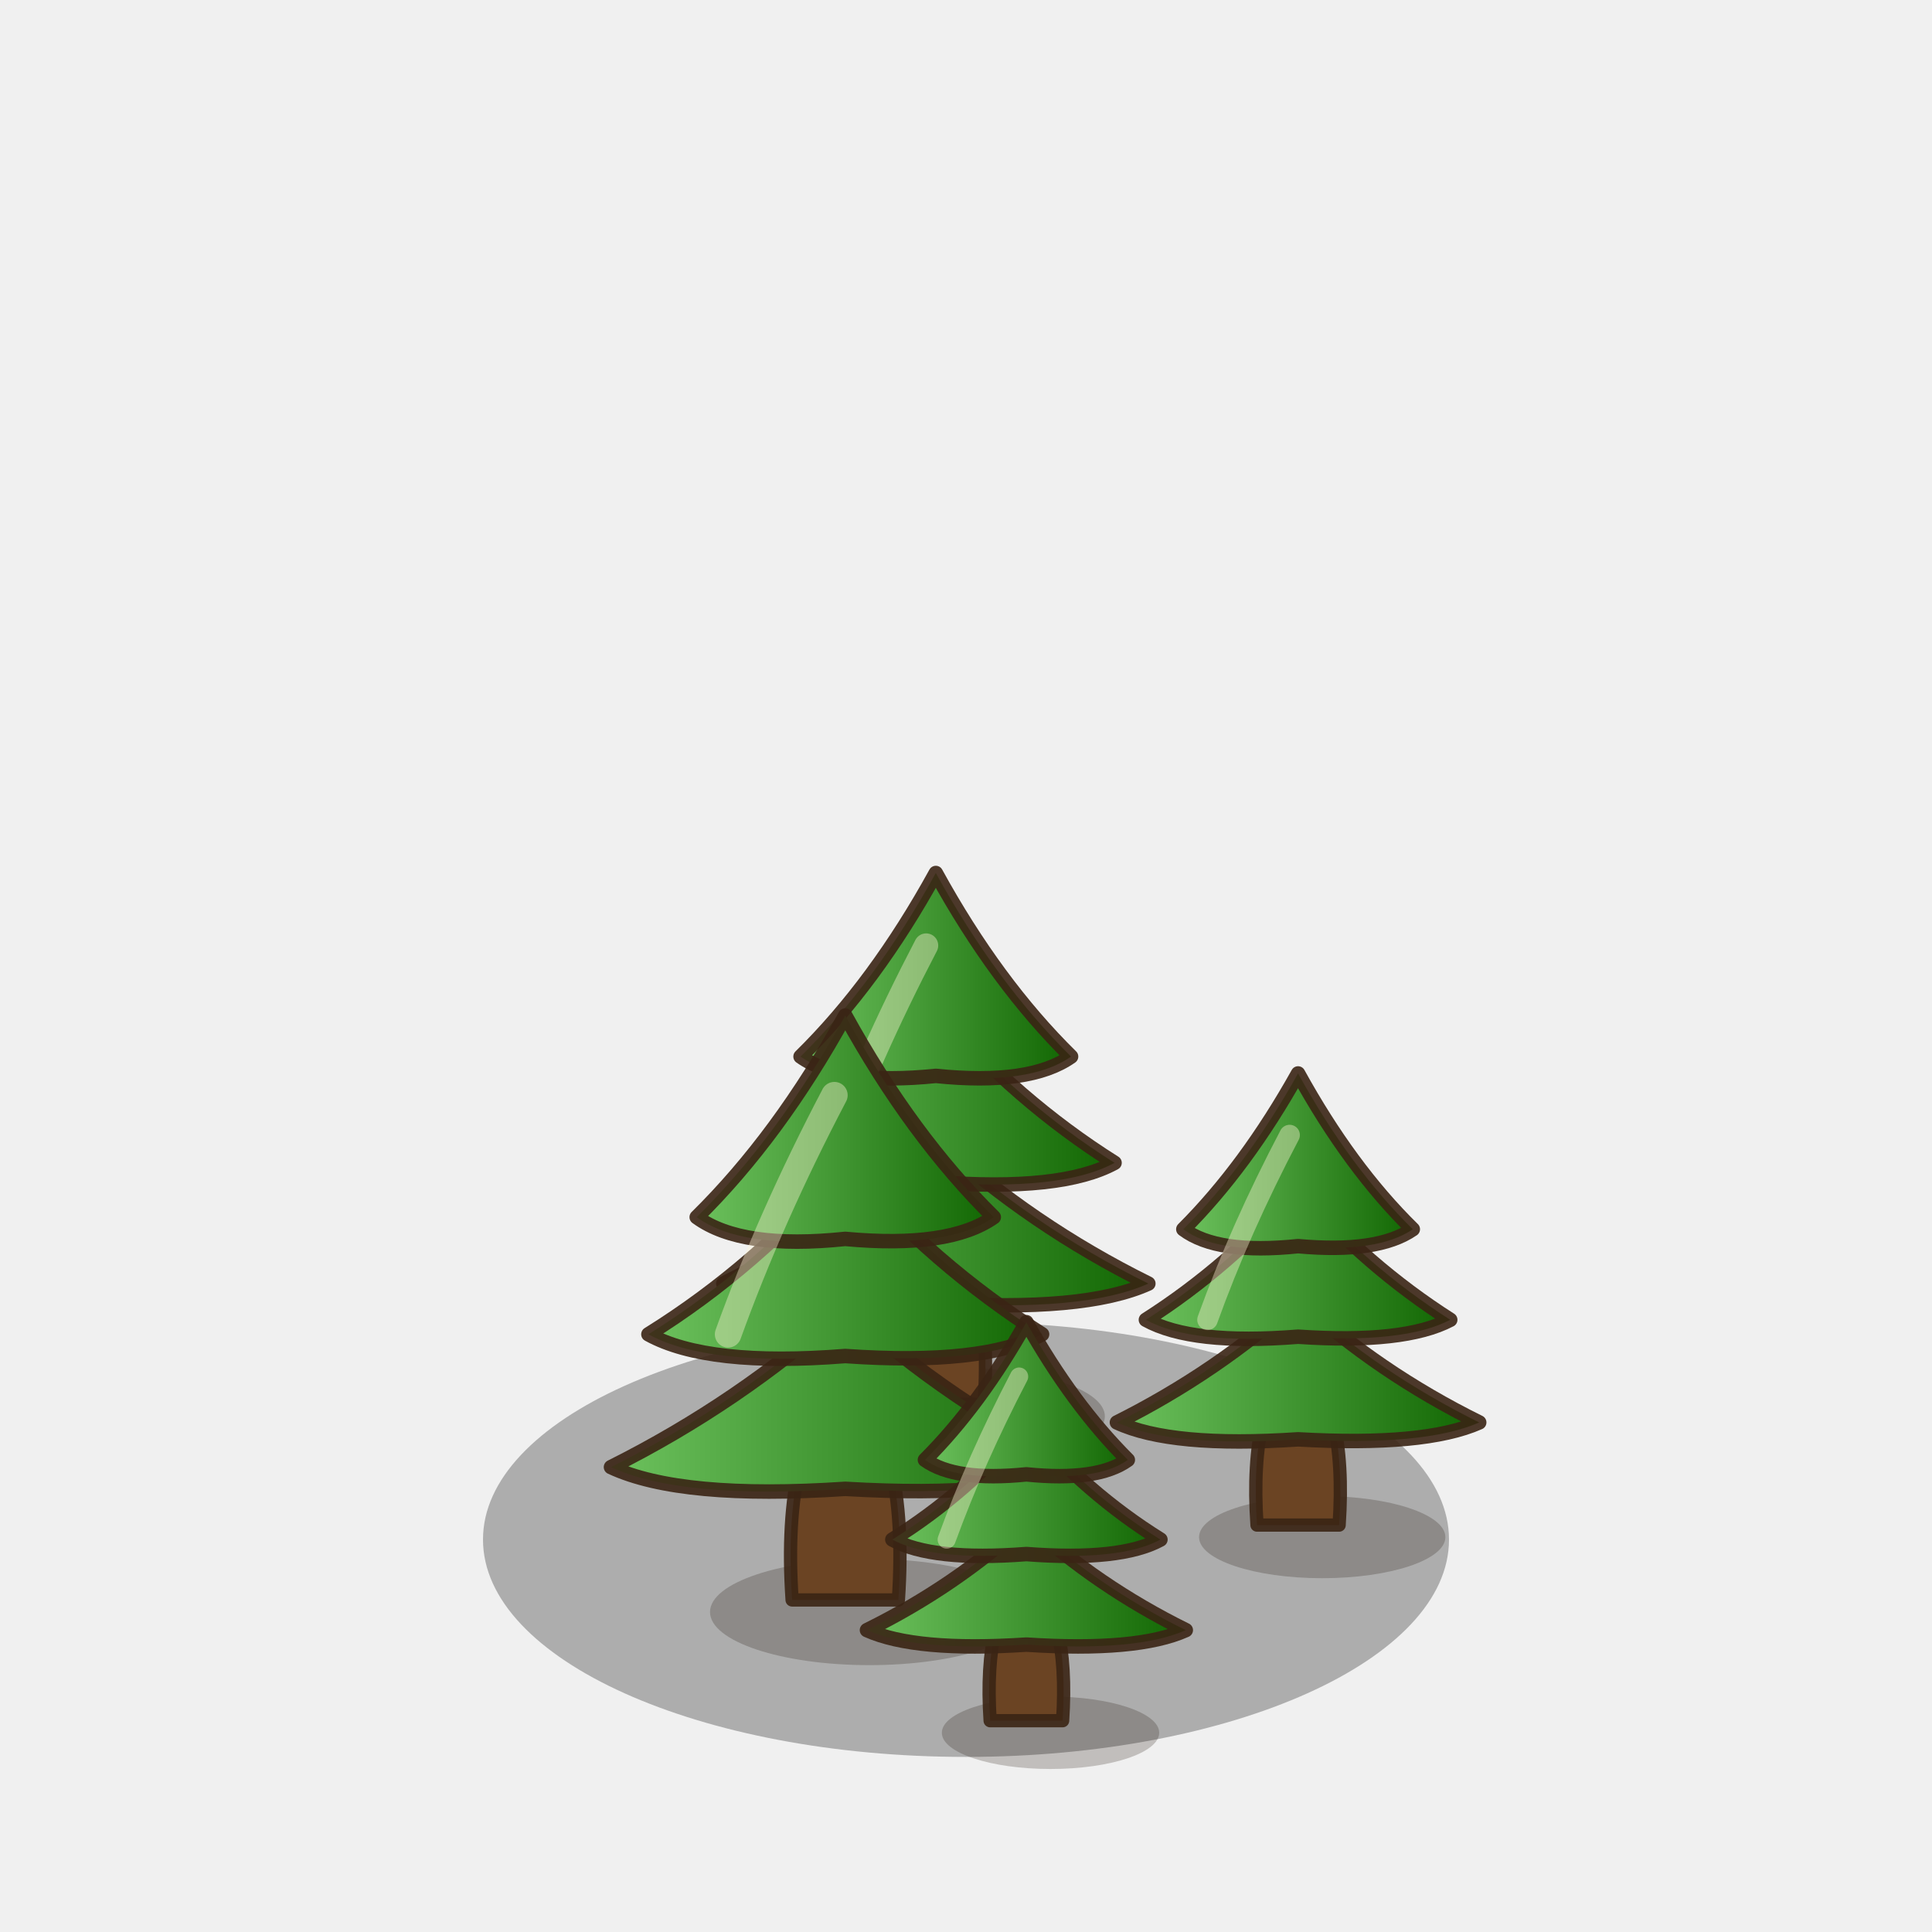
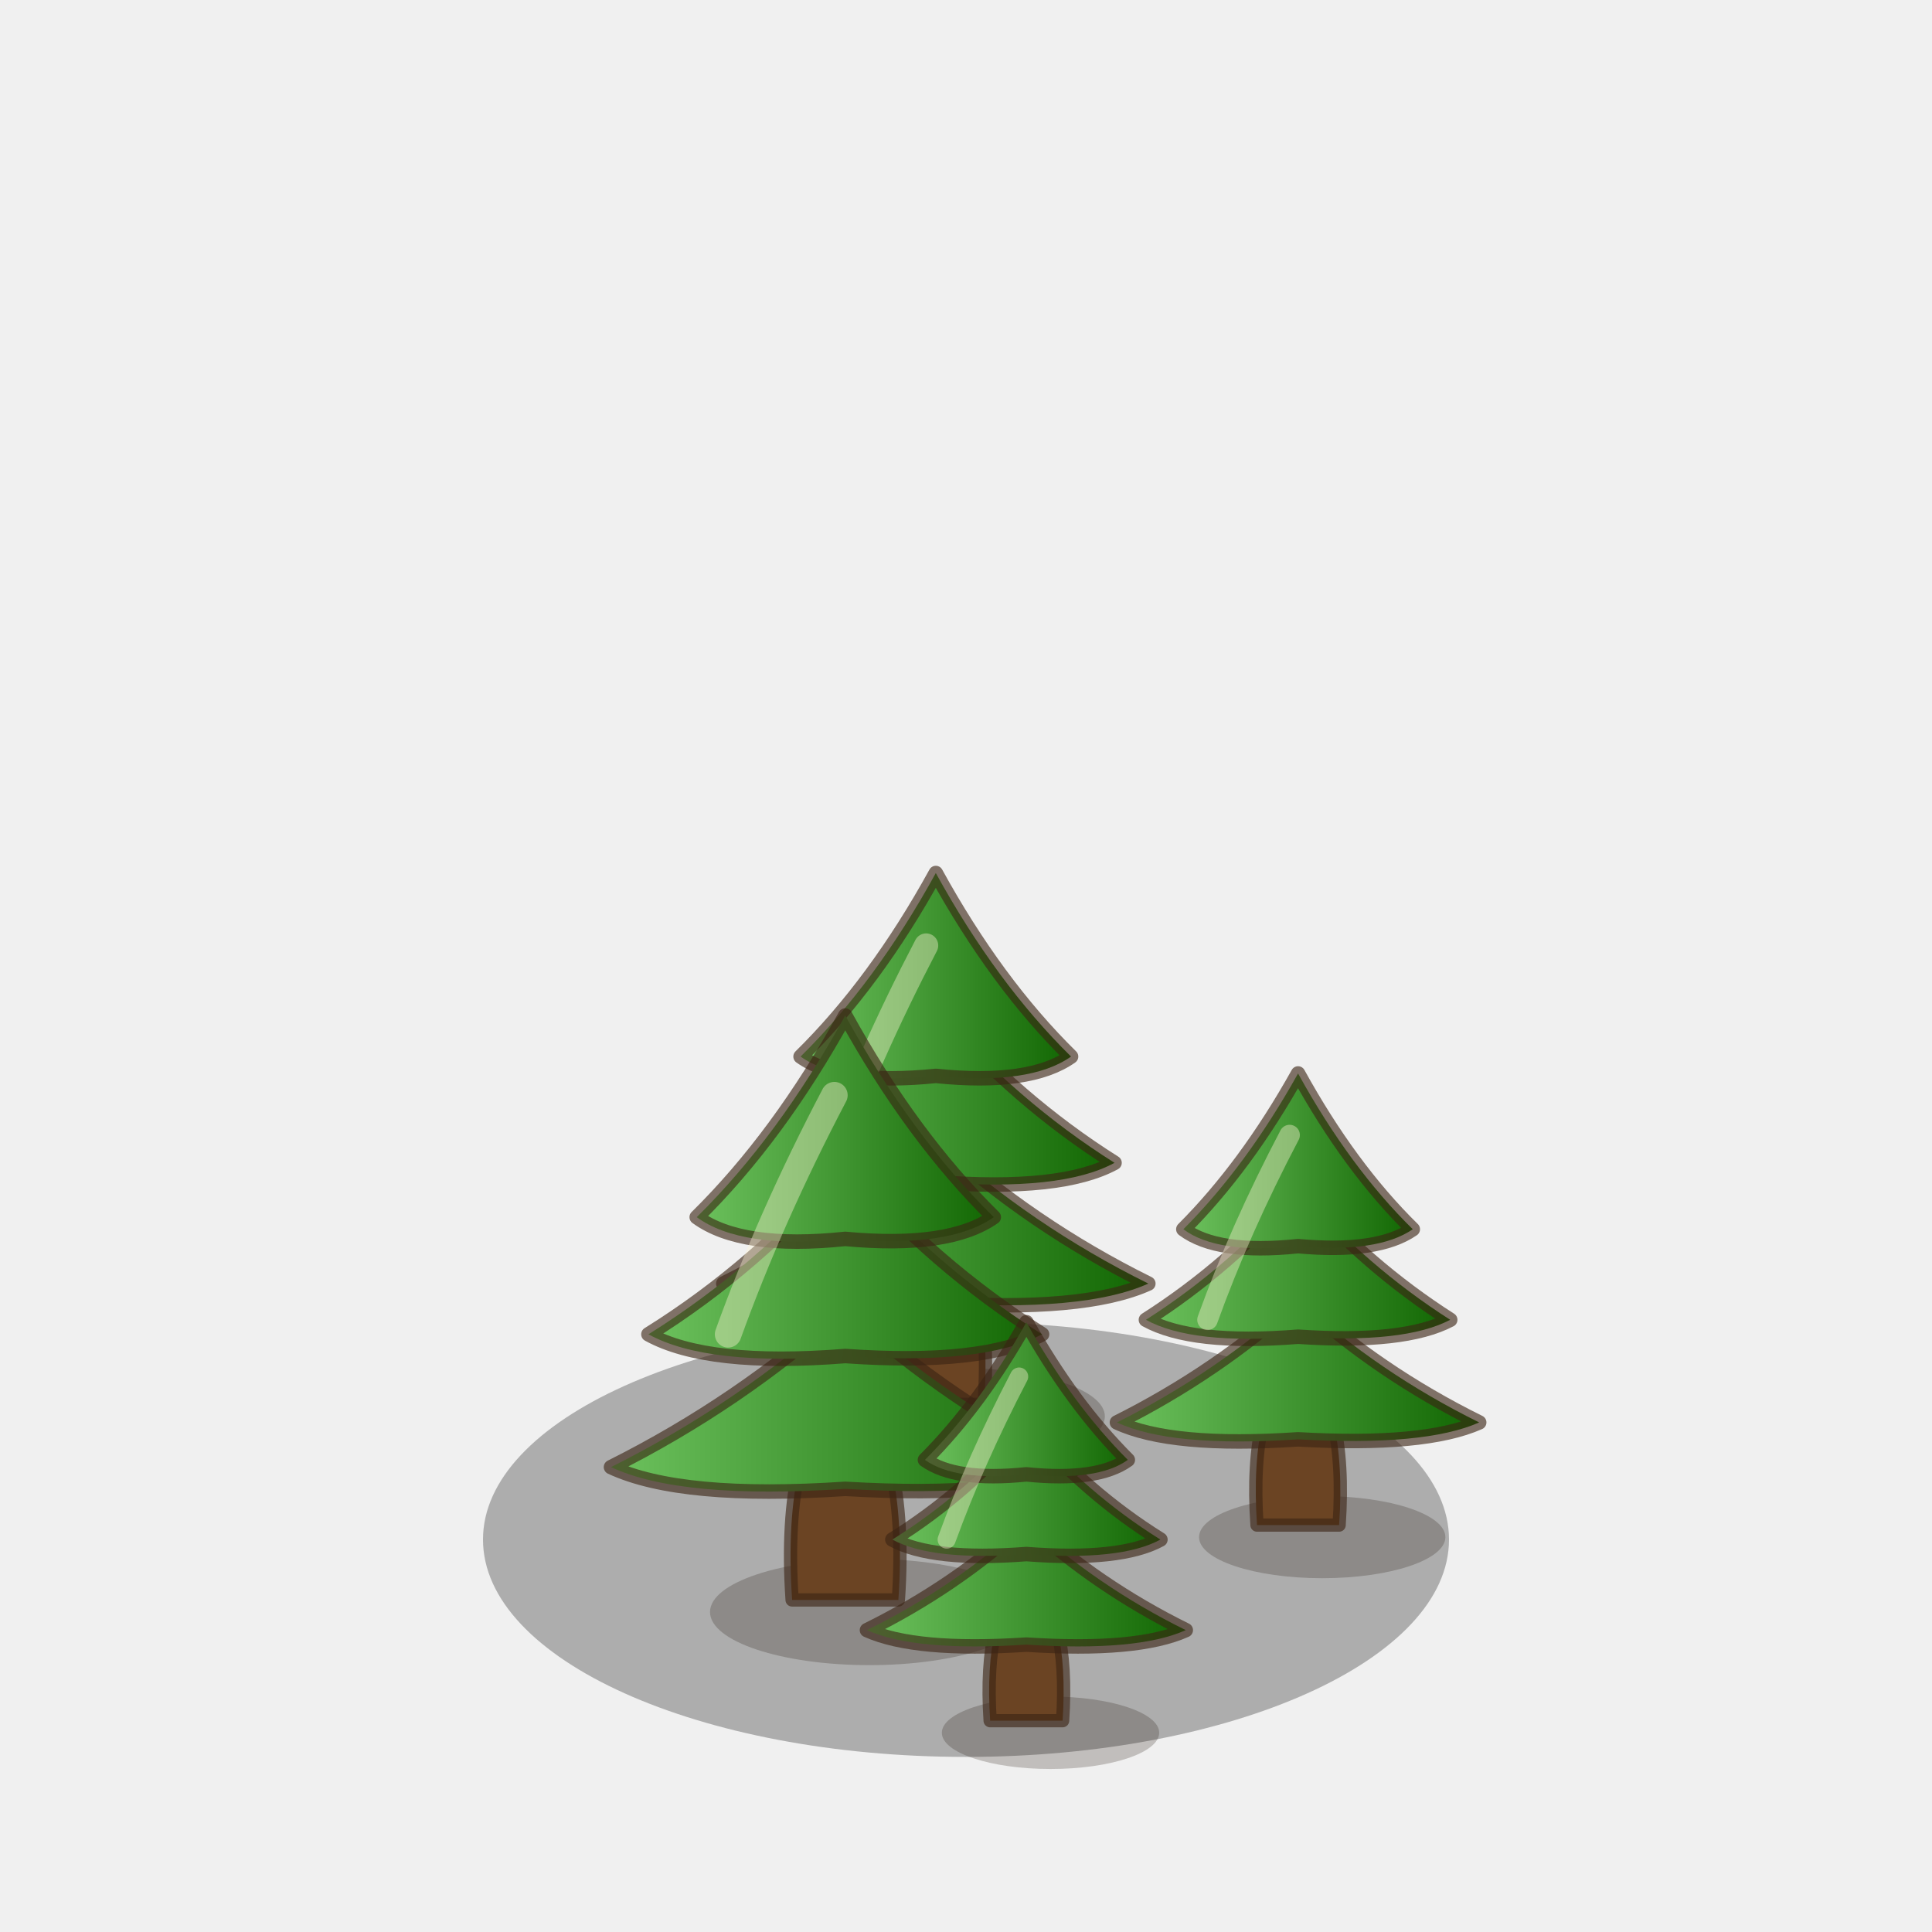
<svg xmlns="http://www.w3.org/2000/svg" viewBox="0 0 256 256" width="256" height="256">
  <defs>
    <pattern id="gtex" width="6" height="6" patternUnits="userSpaceOnUse">
      <circle cx="1.5" cy="1.5" r="0.8" fill="#000" opacity="0.18" />
      <circle cx="4.5" cy="4" r="0.6" fill="#fff" opacity="0.18" />
    </pattern>
    <pattern id="stripes" width="8" height="8" patternUnits="userSpaceOnUse" patternTransform="rotate(45)">
      <rect width="4" height="8" fill="#fff" opacity="0.35" />
    </pattern>
+     <linearGradient id="ao" x1="0" y1="0" x2="0" y2="1">
+       <stop offset="0.55" stop-color="#1a0e04" stop-opacity="0" />
+       <stop offset="1" stop-color="#1a0e04" stop-opacity="0.3" />
+     </linearGradient>
    <pattern id="stonetex" width="12" height="7" patternUnits="userSpaceOnUse">
      <path d="M0,3.5 h12 M6,0 v3.5 M0,3.5 v3.5 M12,3.5 v3.5" stroke="#000" stroke-width="0.9" fill="none" opacity="0.16" />
+     </pattern>
+     <pattern id="marbletex" width="16" height="16" patternUnits="userSpaceOnUse">
+       <path d="M0,10 q4,-3 8,0 t8,0 M-2,3 q5,2 10,-1 t8,1" stroke="#000" stroke-width="0.6" fill="none" opacity="0.08" />
+     </pattern>
+     <pattern id="sandtex" width="14" height="8" patternUnits="userSpaceOnUse">
+       <path d="M0,4 h14 M7,0 v4 M0,4 v4 M14,4 v4" stroke="#000" stroke-width="0.8" fill="none" opacity="0.13" />
+     </pattern>
+     <pattern id="hidetex" width="10" height="10" patternUnits="userSpaceOnUse">
+       <path d="M0,5 h10" stroke="#000" stroke-width="0.7" opacity="0.16" stroke-dasharray="1.5 2" />
+       <path d="M5,0 v10" stroke="#000" stroke-width="0.7" opacity="0.1" stroke-dasharray="1.5 2" />
+     </pattern>
+     <pattern id="plastertex" width="9" height="9" patternUnits="userSpaceOnUse">
+       <circle cx="2" cy="3" r="0.6" fill="#000" opacity="0.08" />
+       <circle cx="6.5" cy="7" r="0.5" fill="#fff" opacity="0.14" />
+     </pattern>
+     <pattern id="thatchtex" width="6" height="6" patternUnits="userSpaceOnUse" patternTransform="rotate(75)">
+       <path d="M0,3 h6" stroke="#000" stroke-width="0.9" opacity="0.16" />
+       <path d="M0,0.8 h6" stroke="#fff" stroke-width="0.5" opacity="0.12" />
+     </pattern>
+     <pattern id="mosaictex" width="4" height="4" patternUnits="userSpaceOnUse">
+       <rect width="2" height="2" fill="#fff" opacity="0.3" />
+       <rect x="2" y="2" width="2" height="2" fill="#000" opacity="0.14" />
+     </pattern>
+     <pattern id="tiletex" width="6" height="4" patternUnits="userSpaceOnUse">
+       <path d="M0,4 a3,3 0 0 1 6,0" stroke="#000" stroke-width="0.6" fill="none" opacity="0.14" />
    </pattern>
    <pattern id="planktex" width="12" height="5" patternUnits="userSpaceOnUse">
      <path d="M0,2.5 h12" stroke="#000" stroke-width="0.9" opacity="0.18" />
      <path d="M0,4.6 h12" stroke="#fff" stroke-width="0.6" opacity="0.12" />
    </pattern>
  </defs>
  <defs>
    <linearGradient id="g0" x1="0" y1="0" x2="1" y2="0">
      <stop offset="0" stop-color="#6dc25e" />
      <stop offset="1" stop-color="#116602" />
    </linearGradient>
  </defs>
  <g transform="translate(-32,92) scale(1.6)">
    <ellipse cx="100" cy="70" rx="40" ry="18" fill="#000" opacity="0.28" />
    <ellipse cx="99.5" cy="59.8" rx="12" ry="4" fill="#1a0e04" opacity="0.22" />
-     <path d="M93.5,58.8 q-0.8,-12 4,-16.8 q4.8,4.8 4,16.8 z" fill="#6b4423" stroke="#3a2414" stroke-width="1.1" stroke-opacity="0.9" stroke-linejoin="round" stroke-linecap="round" />
-     <path d="M79.9,48.8 q9.7,-4.8 17.6,-12 q7.9,7.2 17.6,12 q-5.3,2.4 -17.6,1.6 q-12.3,0.8 -17.6,-1.6 z" fill="url(#g0)" stroke="#3a2414" stroke-width="1.2" stroke-opacity="0.9" stroke-linejoin="round" stroke-linecap="round" />
-     <path d="M82.7,38.8 q8.1,-5.1 14.8,-12.8 q6.7,7.7 14.8,12.8 q-4.4,2.4 -14.8,1.6 q-10.4,0.8 -14.8,-1.6 z" fill="url(#g0)" stroke="#3a2414" stroke-width="1.2" stroke-opacity="0.9" stroke-linejoin="round" stroke-linecap="round" />
-     <path d="M86.3,30 q6.2,-6.1 11.2,-15.2 q5,9.1 11.2,15.2 q-3.4,2.4 -11.2,1.6 q-7.8,0.8 -11.2,-1.6 z" fill="url(#g0)" stroke="#3a2414" stroke-width="1.2" stroke-opacity="0.9" stroke-linejoin="round" stroke-linecap="round" />
+     <path d="M93.5,58.8 q-0.8,-12 4,-16.8 q4.8,4.8 4,16.8 z" fill="#6b4423" stroke="#3a2414" stroke-width="1.1" stroke-opacity="0.62" stroke-linejoin="round" stroke-linecap="round" />
+     <path d="M79.9,48.8 q9.7,-4.8 17.6,-12 q7.9,7.2 17.6,12 q-5.3,2.4 -17.6,1.6 q-12.3,0.8 -17.6,-1.6 z" fill="url(#g0)" stroke="#3a2414" stroke-width="1.2" stroke-opacity="0.62" stroke-linejoin="round" stroke-linecap="round" />
+     <path d="M82.7,38.8 q8.1,-5.1 14.8,-12.8 q6.7,7.7 14.8,12.8 q-4.4,2.4 -14.8,1.6 q-10.4,0.8 -14.8,-1.6 z" fill="url(#g0)" stroke="#3a2414" stroke-width="1.2" stroke-opacity="0.62" stroke-linejoin="round" stroke-linecap="round" />
+     <path d="M86.3,30 q6.2,-6.1 11.2,-15.2 q5,9.1 11.2,15.2 q-3.4,2.4 -11.2,1.6 q-7.8,0.8 -11.2,-1.6 z" fill="url(#g0)" stroke="#3a2414" stroke-width="1.2" stroke-opacity="0.62" stroke-linejoin="round" stroke-linecap="round" />
    <path d="M88.7,38.8 q3.2,-8.8 8,-18" stroke="#fff6d8" stroke-width="2" fill="none" opacity="0.4" stroke-linecap="round" />
    <ellipse cx="129.5" cy="69.8" rx="10.2" ry="3.4" fill="#1a0e04" opacity="0.22" />
-     <path d="M124.1,68.8 q-0.7,-10.2 3.4,-14.3 q4.1,4.1 3.4,14.3 z" fill="#6b4423" stroke="#3a2414" stroke-width="1.1" stroke-opacity="0.9" stroke-linejoin="round" stroke-linecap="round" />
-     <path d="M112.5,60.3 q8.2,-4.1 15,-10.2 q6.7,6.1 15,10.2 q-4.5,2 -15,1.4 q-10.5,0.7 -15,-1.4 z" fill="url(#g0)" stroke="#3a2414" stroke-width="1.2" stroke-opacity="0.9" stroke-linejoin="round" stroke-linecap="round" />
-     <path d="M114.9,51.8 q6.9,-4.4 12.6,-10.9 q5.7,6.5 12.6,10.9 q-3.8,2 -12.6,1.4 q-8.8,0.7 -12.6,-1.4 z" fill="url(#g0)" stroke="#3a2414" stroke-width="1.2" stroke-opacity="0.9" stroke-linejoin="round" stroke-linecap="round" />
-     <path d="M118,44.3 q5.2,-5.2 9.5,-12.9 q4.3,7.8 9.5,12.9 q-2.9,2 -9.5,1.4 q-6.7,0.7 -9.5,-1.4 z" fill="url(#g0)" stroke="#3a2414" stroke-width="1.2" stroke-opacity="0.9" stroke-linejoin="round" stroke-linecap="round" />
+     <path d="M124.1,68.8 q-0.7,-10.2 3.4,-14.3 q4.1,4.1 3.4,14.3 z" fill="#6b4423" stroke="#3a2414" stroke-width="1.1" stroke-opacity="0.62" stroke-linejoin="round" stroke-linecap="round" />
+     <path d="M112.5,60.3 q8.2,-4.1 15,-10.2 q6.7,6.1 15,10.2 q-4.5,2 -15,1.4 q-10.5,0.7 -15,-1.4 z" fill="url(#g0)" stroke="#3a2414" stroke-width="1.2" stroke-opacity="0.62" stroke-linejoin="round" stroke-linecap="round" />
+     <path d="M114.9,51.8 q6.9,-4.4 12.6,-10.9 q5.7,6.5 12.6,10.9 q-3.8,2 -12.6,1.4 q-8.8,0.7 -12.6,-1.4 z" fill="url(#g0)" stroke="#3a2414" stroke-width="1.2" stroke-opacity="0.62" stroke-linejoin="round" stroke-linecap="round" />
+     <path d="M118,44.3 q5.2,-5.2 9.5,-12.9 q4.3,7.8 9.5,12.9 q-2.9,2 -9.5,1.4 q-6.7,0.7 -9.5,-1.4 z" fill="url(#g0)" stroke="#3a2414" stroke-width="1.2" stroke-opacity="0.62" stroke-linejoin="round" stroke-linecap="round" />
    <path d="M120,51.8 q2.7,-7.5 6.8,-15.3" stroke="#fff6d8" stroke-width="1.7" fill="none" opacity="0.4" stroke-linecap="round" />
    <ellipse cx="92" cy="76" rx="13.2" ry="4.4" fill="#1a0e04" opacity="0.22" />
-     <path d="M85.6,75 q-0.9,-13.2 4.4,-18.5 q5.3,5.3 4.4,18.5 z" fill="#6b4423" stroke="#3a2414" stroke-width="1.1" stroke-opacity="0.9" stroke-linejoin="round" stroke-linecap="round" />
-     <path d="M70.6,64 q10.6,-5.3 19.4,-13.2 q8.7,7.9 19.4,13.2 q-5.8,2.6 -19.4,1.8 q-13.6,0.9 -19.4,-1.8 z" fill="url(#g0)" stroke="#3a2414" stroke-width="1.2" stroke-opacity="0.9" stroke-linejoin="round" stroke-linecap="round" />
-     <path d="M73.7,53 q9,-5.6 16.3,-14.1 q7.3,8.4 16.3,14.1 q-4.9,2.6 -16.3,1.8 q-11.4,0.9 -16.3,-1.8 z" fill="url(#g0)" stroke="#3a2414" stroke-width="1.2" stroke-opacity="0.9" stroke-linejoin="round" stroke-linecap="round" />
-     <path d="M77.7,43.3 q6.8,-6.7 12.3,-16.7 q5.5,10 12.3,16.7 q-3.7,2.6 -12.3,1.8 q-8.6,0.9 -12.3,-1.8 z" fill="url(#g0)" stroke="#3a2414" stroke-width="1.2" stroke-opacity="0.9" stroke-linejoin="round" stroke-linecap="round" />
+     <path d="M85.6,75 q-0.9,-13.2 4.4,-18.5 q5.3,5.3 4.4,18.5 z" fill="#6b4423" stroke="#3a2414" stroke-width="1.1" stroke-opacity="0.62" stroke-linejoin="round" stroke-linecap="round" />
+     <path d="M70.6,64 q10.6,-5.3 19.4,-13.2 q8.7,7.9 19.4,13.2 q-5.8,2.6 -19.4,1.8 q-13.6,0.9 -19.4,-1.8 z" fill="url(#g0)" stroke="#3a2414" stroke-width="1.2" stroke-opacity="0.62" stroke-linejoin="round" stroke-linecap="round" />
+     <path d="M73.7,53 q9,-5.6 16.3,-14.1 q7.3,8.4 16.3,14.1 q-4.9,2.6 -16.3,1.8 q-11.4,0.9 -16.3,-1.8 z" fill="url(#g0)" stroke="#3a2414" stroke-width="1.2" stroke-opacity="0.62" stroke-linejoin="round" stroke-linecap="round" />
+     <path d="M77.7,43.3 q6.8,-6.7 12.3,-16.7 q5.5,10 12.3,16.7 q-3.7,2.6 -12.3,1.8 q-8.6,0.9 -12.3,-1.8 z" fill="url(#g0)" stroke="#3a2414" stroke-width="1.2" stroke-opacity="0.62" stroke-linejoin="round" stroke-linecap="round" />
    <path d="M80.3,53 q3.5,-9.7 8.8,-19.8" stroke="#fff6d8" stroke-width="2.2" fill="none" opacity="0.4" stroke-linecap="round" />
    <ellipse cx="107" cy="86" rx="9" ry="3" fill="#1a0e04" opacity="0.22" />
-     <path d="M102,85 q-0.6,-9 3,-12.6 q3.6,3.6 3,12.6 z" fill="#6b4423" stroke="#3a2414" stroke-width="1.1" stroke-opacity="0.9" stroke-linejoin="round" stroke-linecap="round" />
-     <path d="M91.8,77.5 q7.3,-3.6 13.2,-9 q5.9,5.4 13.2,9 q-4,1.8 -13.2,1.2 q-9.2,0.6 -13.2,-1.2 z" fill="url(#g0)" stroke="#3a2414" stroke-width="1.2" stroke-opacity="0.9" stroke-linejoin="round" stroke-linecap="round" />
-     <path d="M93.9,70 q6.1,-3.8 11.1,-9.6 q5,5.8 11.1,9.6 q-3.3,1.8 -11.1,1.2 q-7.8,0.6 -11.1,-1.2 z" fill="url(#g0)" stroke="#3a2414" stroke-width="1.2" stroke-opacity="0.9" stroke-linejoin="round" stroke-linecap="round" />
-     <path d="M96.6,63.4 q4.6,-4.6 8.4,-11.4 q3.8,6.8 8.4,11.4 q-2.5,1.8 -8.4,1.2 q-5.9,0.6 -8.4,-1.2 z" fill="url(#g0)" stroke="#3a2414" stroke-width="1.2" stroke-opacity="0.9" stroke-linejoin="round" stroke-linecap="round" />
+     <path d="M102,85 q-0.6,-9 3,-12.6 q3.6,3.6 3,12.6 z" fill="#6b4423" stroke="#3a2414" stroke-width="1.1" stroke-opacity="0.62" stroke-linejoin="round" stroke-linecap="round" />
+     <path d="M91.8,77.5 q7.3,-3.6 13.2,-9 q5.9,5.4 13.2,9 q-4,1.8 -13.2,1.2 q-9.2,0.6 -13.2,-1.2 z" fill="url(#g0)" stroke="#3a2414" stroke-width="1.2" stroke-opacity="0.62" stroke-linejoin="round" stroke-linecap="round" />
+     <path d="M93.9,70 q6.1,-3.8 11.1,-9.6 q5,5.8 11.1,9.6 q-3.3,1.8 -11.1,1.2 q-7.8,0.6 -11.1,-1.2 z" fill="url(#g0)" stroke="#3a2414" stroke-width="1.2" stroke-opacity="0.62" stroke-linejoin="round" stroke-linecap="round" />
+     <path d="M96.6,63.4 q4.6,-4.6 8.4,-11.4 q3.8,6.8 8.4,11.4 q-2.5,1.8 -8.4,1.2 q-5.9,0.6 -8.4,-1.2 z" fill="url(#g0)" stroke="#3a2414" stroke-width="1.2" stroke-opacity="0.62" stroke-linejoin="round" stroke-linecap="round" />
    <path d="M98.4,70 q2.4,-6.6 6,-13.5" stroke="#fff6d8" stroke-width="1.5" fill="none" opacity="0.4" stroke-linecap="round" />
  </g>
</svg>
